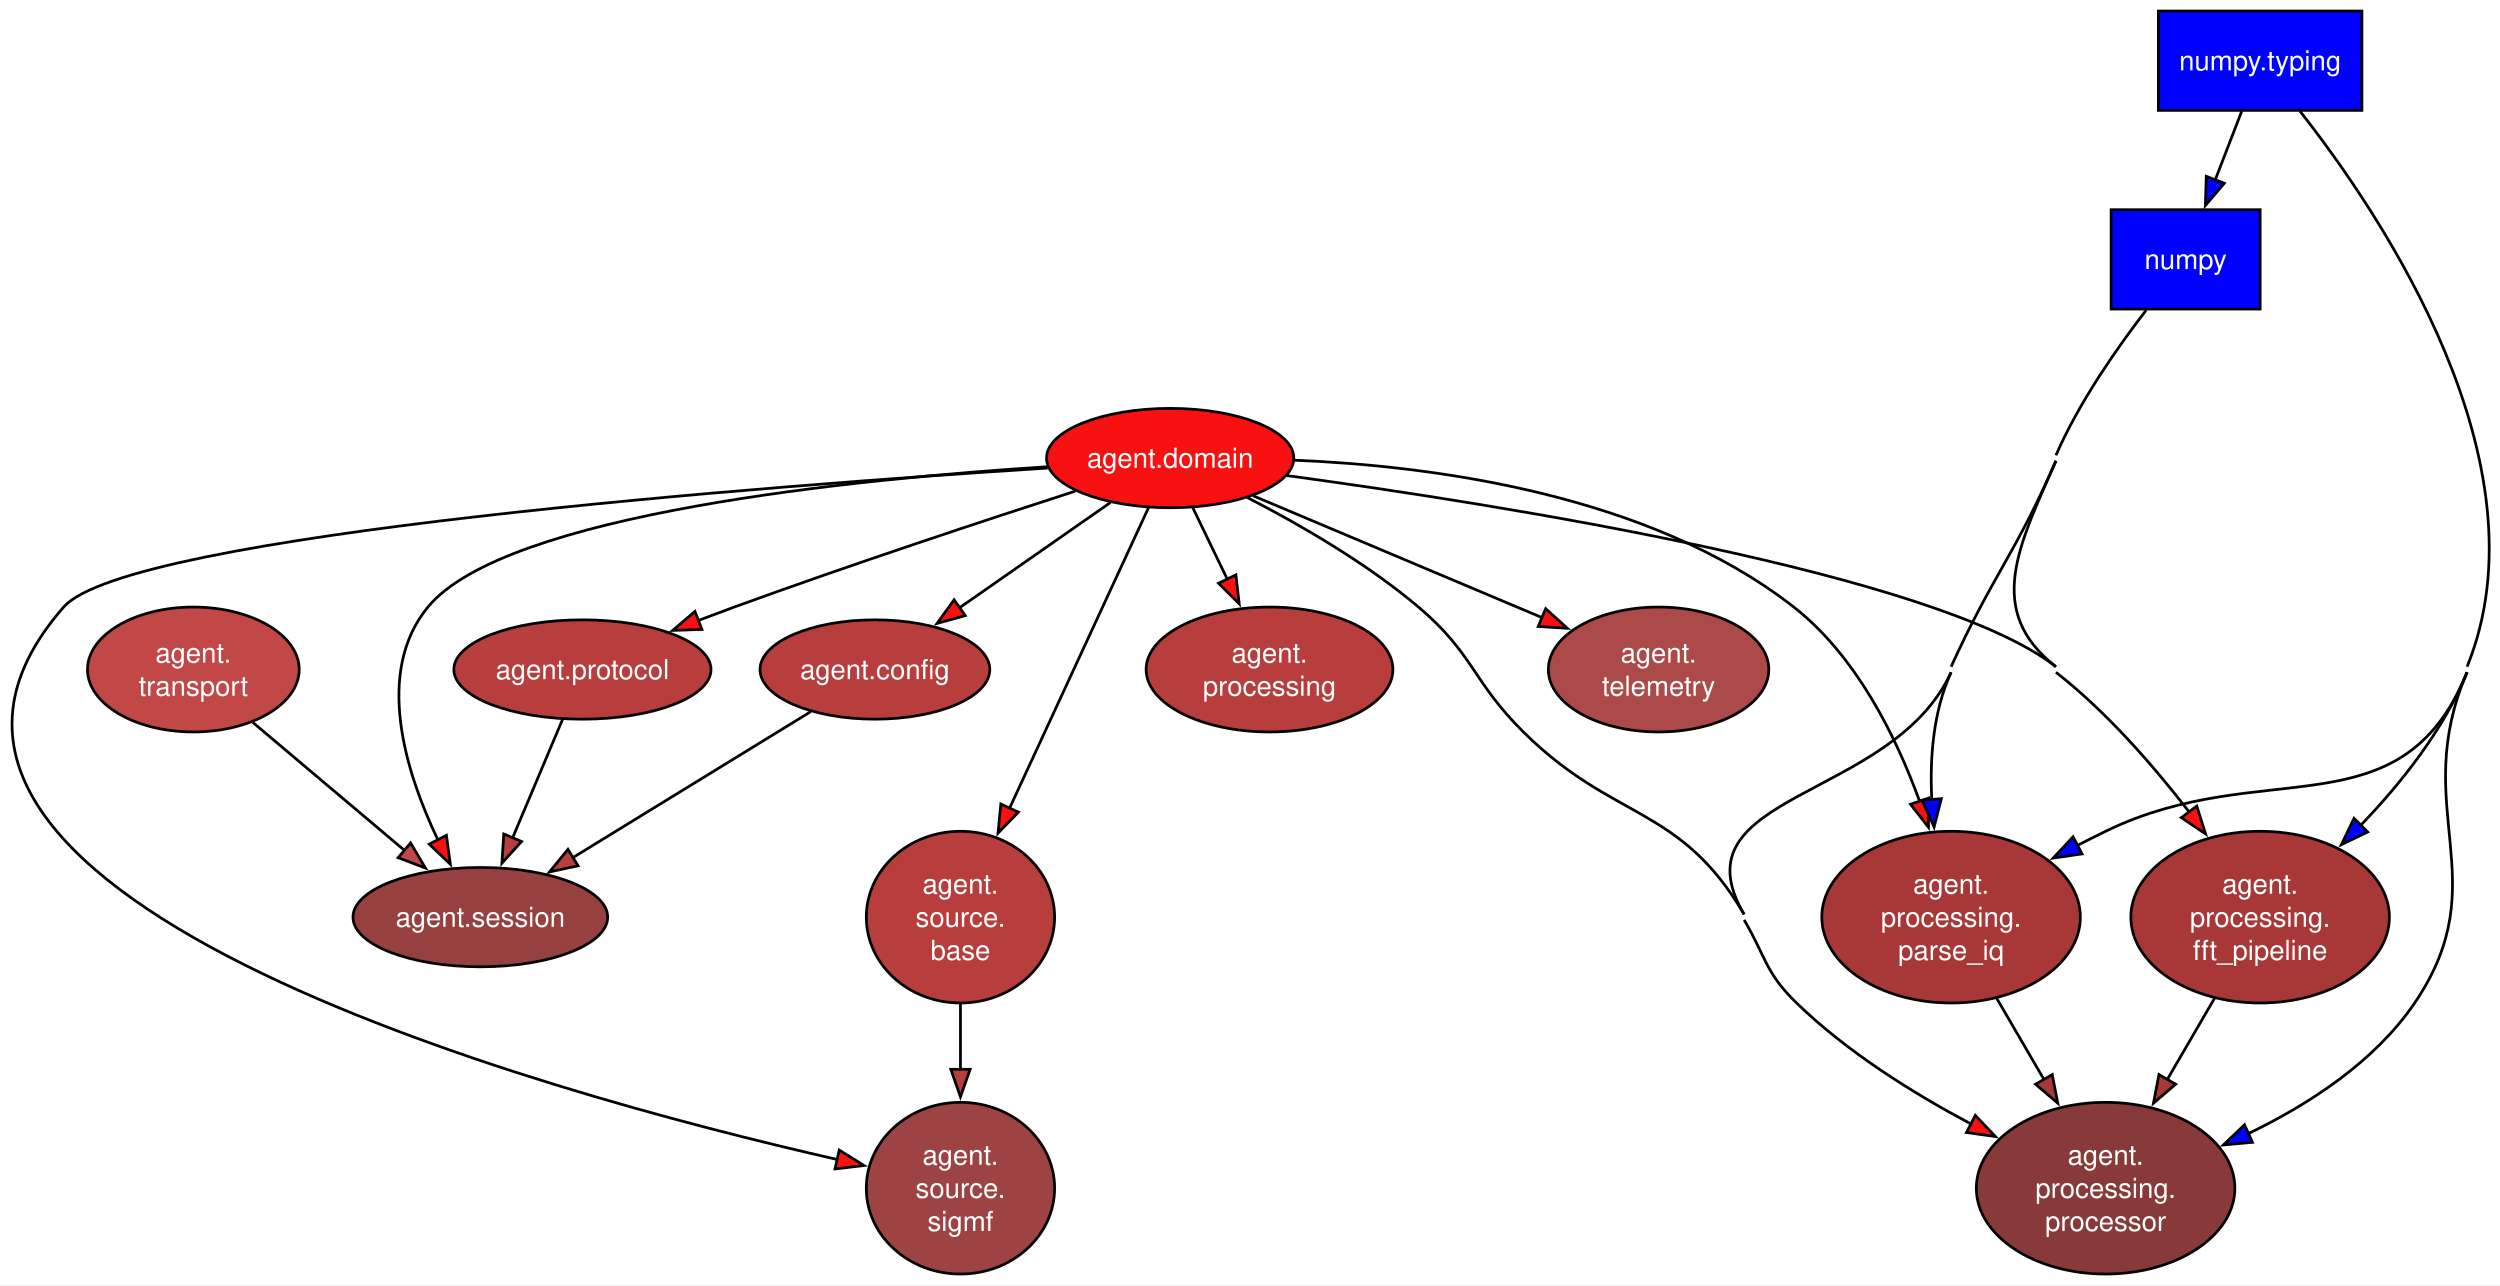
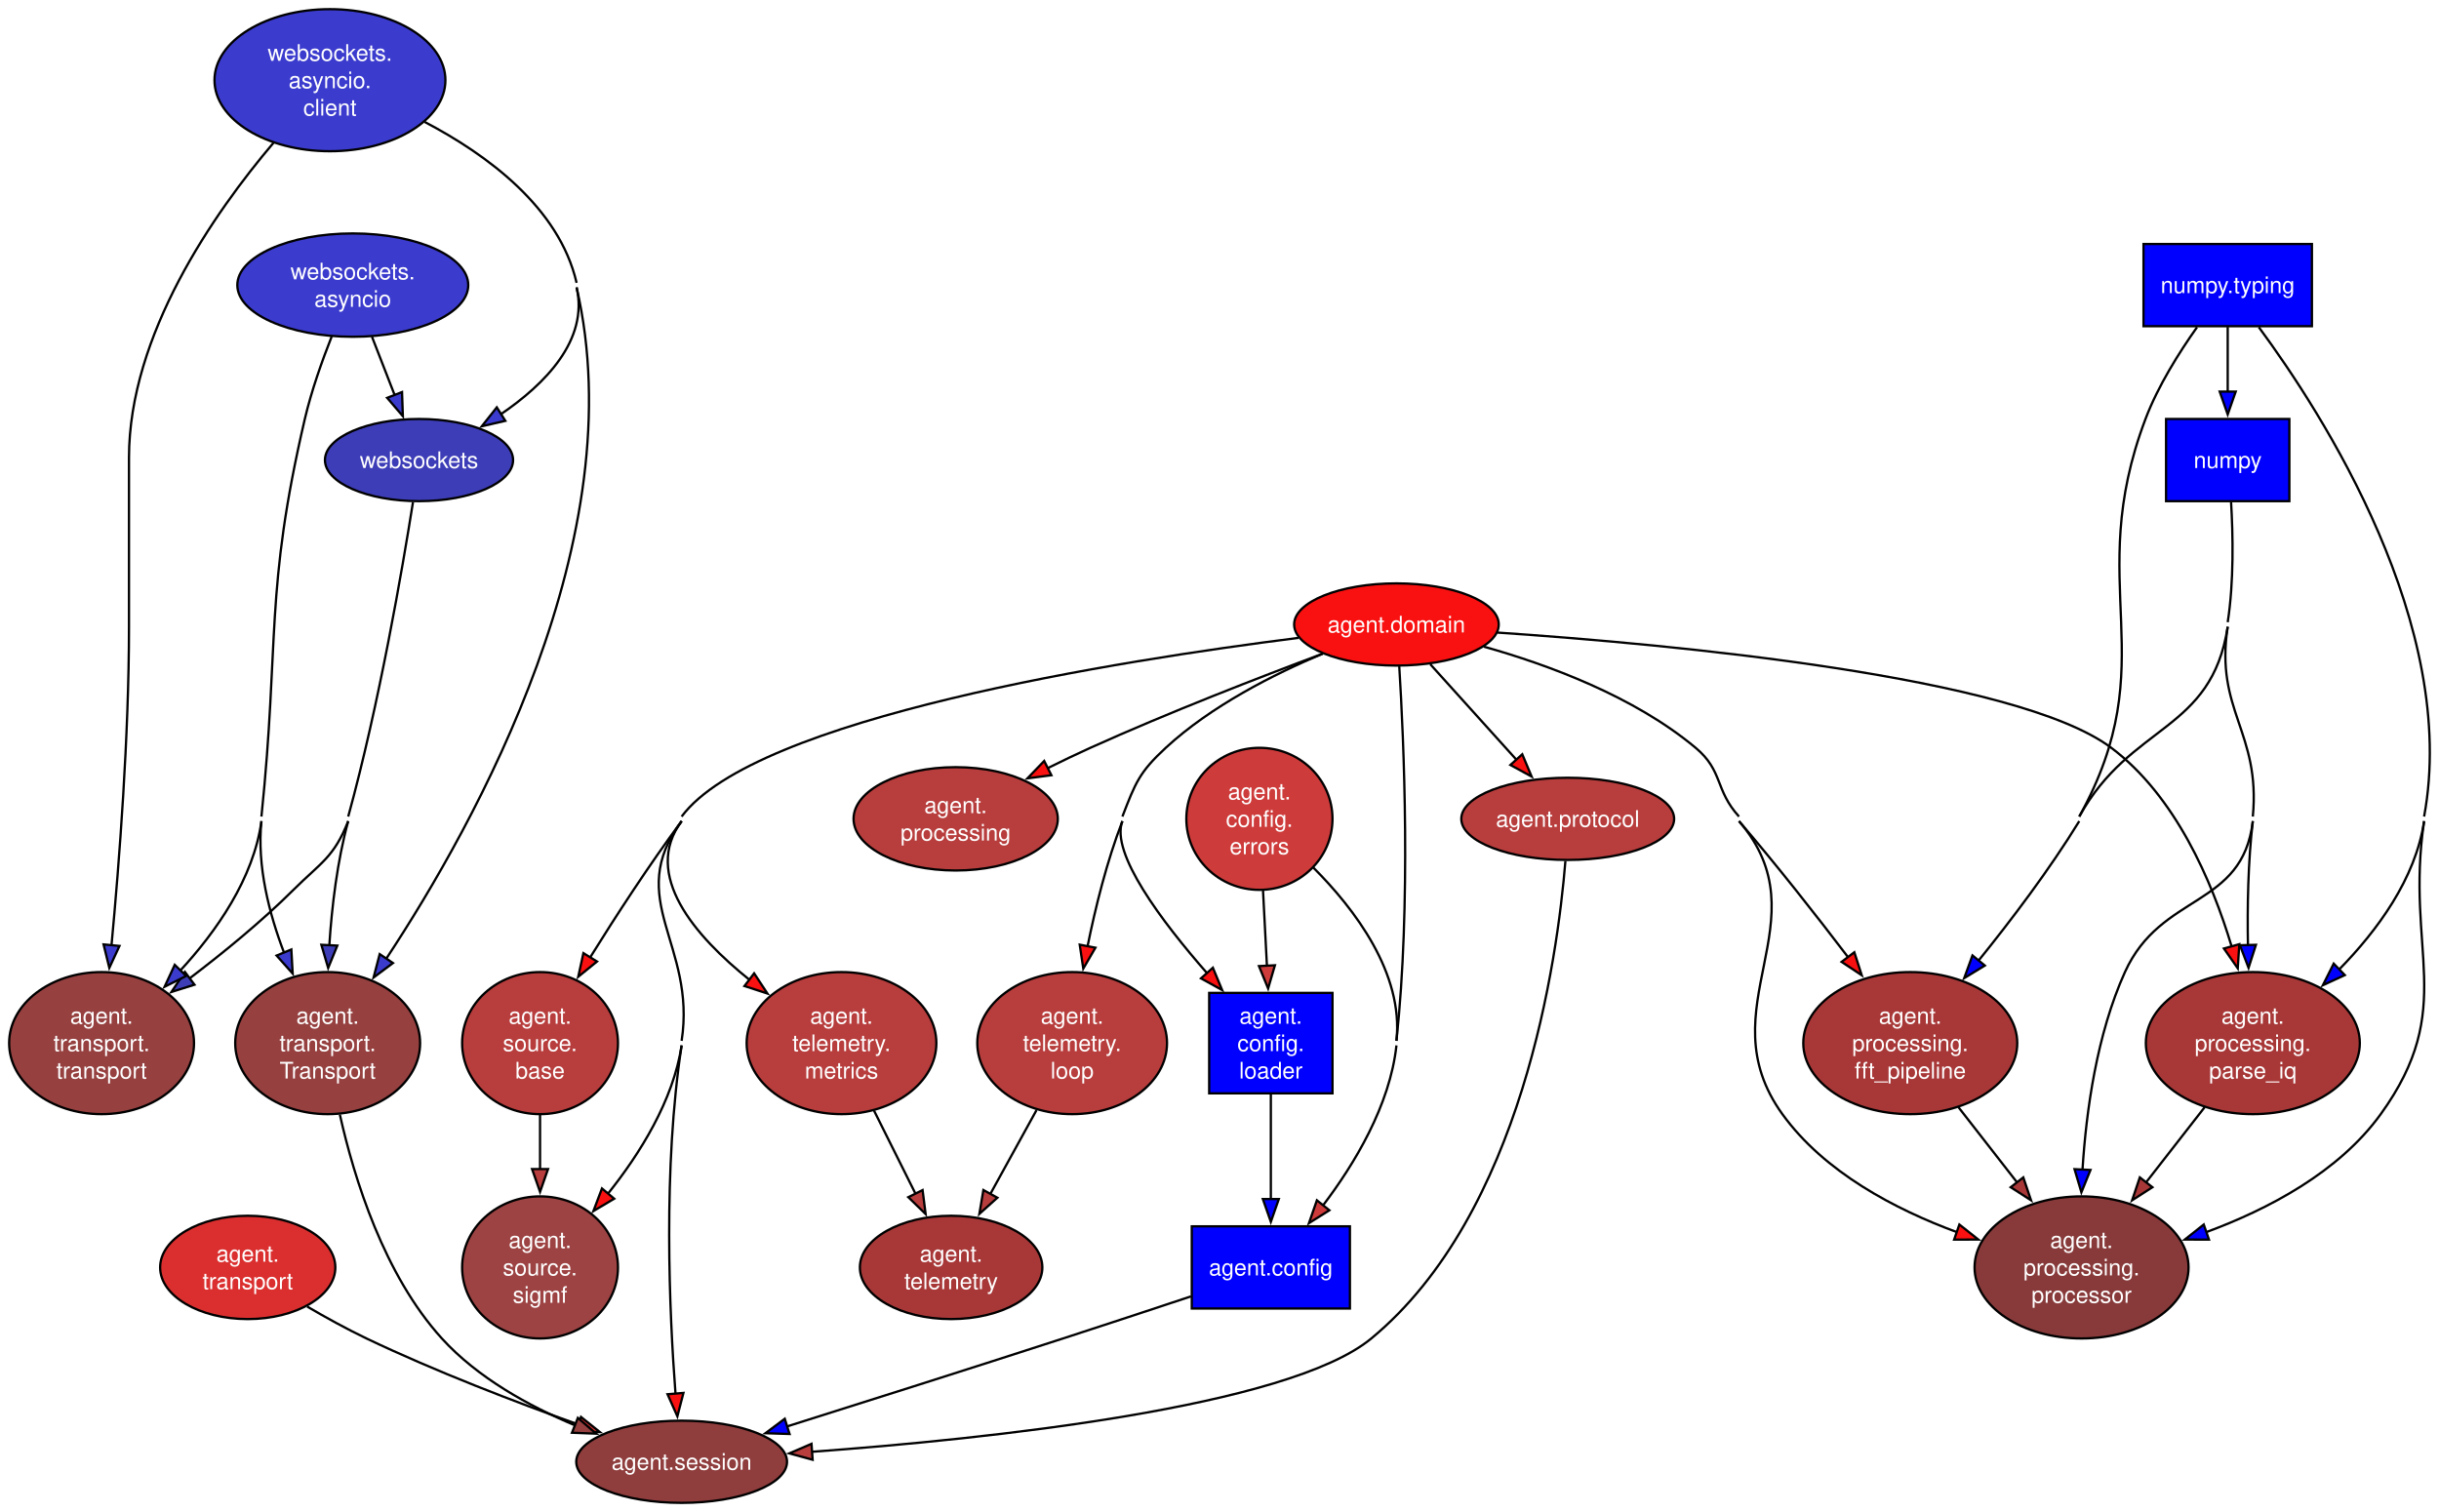
- <svg xmlns="http://www.w3.org/2000/svg" width="906pt" height="466pt" viewBox="0.00 0.00 906.00 466.00">
-   <g id="graph0" class="graph" transform="scale(1 1) rotate(0) translate(4 461.71)">
+ <svg xmlns="http://www.w3.org/2000/svg" width="1068pt" height="662pt" viewBox="0.00 0.00 1068.00 662.00">
+   <g id="graph0" class="graph" transform="scale(1 1) rotate(0) translate(4 658.16)">
    <style>.edge&gt;path:hover{stroke-width:8}</style>
-     <polygon fill="white" stroke="none" points="-4,4 -4,-461.71 902.39,-461.71 902.39,4 -4,4" />
+     <polygon fill="white" stroke="none" points="-4,4 -4,-658.16 1064.16,-658.16 1064.16,4 -4,4" />
    <g id="node1" class="node">
      <style>.edge&gt;path:hover{stroke-width:8}</style>
-       <ellipse fill="#b83d3d" stroke="black" cx="313.07" cy="-219.08" rx="41.64" ry="18" />
-       <text xml:space="preserve" text-anchor="middle" x="313.07" y="-215.58" font-family="Helvetica,sans-Serif" font-size="10.00" fill="#ffffff">agent.config</text>
+       <polygon fill="blue" stroke="black" points="587.11,-121.11 517.86,-121.11 517.86,-85.11 587.11,-85.11 587.11,-121.11" />
+       <text xml:space="preserve" text-anchor="middle" x="552.48" y="-99.61" font-family="Helvetica,sans-Serif" font-size="10.00" fill="white">agent.config</text>
+     </g>
+     <g id="node10" class="node">
+       <style>.edge&gt;path:hover{stroke-width:8}</style>
+       <ellipse fill="#8f3d3d" stroke="black" cx="294.48" cy="-18" rx="46.15" ry="18" />
+       <text xml:space="preserve" text-anchor="middle" x="294.48" y="-14.5" font-family="Helvetica,sans-Serif" font-size="10.00" fill="#ffffff">agent.session</text>
+     </g>
+     <g id="edge1" class="edge">
+       <style>.edge&gt;path:hover{stroke-width:8}</style>
+       <path fill="none" stroke="black" d="M517.51,-90.43C500.6,-84.81 480,-78 461.48,-72 420.67,-58.77 374.13,-44.03 340.57,-33.46" />
+       <polygon fill="blue" stroke="black" points="341.74,-30.16 331.15,-30.5 339.64,-36.84 341.74,-30.16" />
+     </g>
+     <g id="node2" class="node">
+       <style>.edge&gt;path:hover{stroke-width:8}</style>
+       <ellipse fill="#ce3b3b" stroke="black" cx="547.48" cy="-299.56" rx="32" ry="31.11" />
+       <text xml:space="preserve" text-anchor="middle" x="547.48" y="-308.06" font-family="Helvetica,sans-Serif" font-size="10.00" fill="#ffffff">agent.</text>
+       <text xml:space="preserve" text-anchor="middle" x="547.48" y="-296.06" font-family="Helvetica,sans-Serif" font-size="10.00" fill="#ffffff">config.</text>
+       <text xml:space="preserve" text-anchor="middle" x="547.48" y="-284.06" font-family="Helvetica,sans-Serif" font-size="10.00" fill="#ffffff">errors</text>
+     </g>
+     <g id="edge2" class="edge">
+       <style>.edge&gt;path:hover{stroke-width:8}</style>
+       <path fill="none" stroke="black" d="M571.09,-278.2C589.21,-260.06 610.66,-231.9 607.48,-202.34" />
+       <path fill="none" stroke="black" d="M607.48,-200.34C604.66,-174.11 589.09,-148.37 575.23,-130.13" />
+       <polygon fill="#ce3b3b" stroke="black" points="578.12,-128.14 569.16,-122.49 572.64,-132.5 578.12,-128.14" />
+     </g>
+     <g id="node3" class="node">
+       <style>.edge&gt;path:hover{stroke-width:8}</style>
+       <polygon fill="blue" stroke="black" points="579.48,-223.34 525.48,-223.34 525.48,-179.34 579.48,-179.34 579.48,-223.34" />
+       <text xml:space="preserve" text-anchor="middle" x="552.48" y="-209.84" font-family="Helvetica,sans-Serif" font-size="10.00" fill="white">agent.</text>
+       <text xml:space="preserve" text-anchor="middle" x="552.48" y="-197.84" font-family="Helvetica,sans-Serif" font-size="10.00" fill="white">config.</text>
+       <text xml:space="preserve" text-anchor="middle" x="552.48" y="-185.84" font-family="Helvetica,sans-Serif" font-size="10.00" fill="white">loader</text>
+     </g>
+     <g id="edge3" class="edge">
+       <style>.edge&gt;path:hover{stroke-width:8}</style>
+       <path fill="none" stroke="black" d="M549.06,-268.12C549.61,-257.64 550.22,-245.86 550.77,-235.19" />
+       <polygon fill="#ce3b3b" stroke="black" points="554.27,-235.43 551.29,-225.26 547.28,-235.07 554.27,-235.43" />
+     </g>
+     <g id="edge4" class="edge">
+       <style>.edge&gt;path:hover{stroke-width:8}</style>
+       <path fill="none" stroke="black" d="M552.48,-178.98C552.48,-165.35 552.48,-147.52 552.48,-132.68" />
+       <polygon fill="blue" stroke="black" points="555.98,-133.07 552.48,-123.07 548.98,-133.07 555.98,-133.07" />
+     </g>
+     <g id="node4" class="node">
+       <style>.edge&gt;path:hover{stroke-width:8}</style>
+       <ellipse fill="#f91010" stroke="black" cx="607.48" cy="-384.68" rx="44.8" ry="18" />
+       <text xml:space="preserve" text-anchor="middle" x="607.48" y="-381.18" font-family="Helvetica,sans-Serif" font-size="10.00" fill="#ffffff">agent.domain</text>
+     </g>
+     <g id="edge5" class="edge">
+       <style>.edge&gt;path:hover{stroke-width:8}</style>
+       <path fill="none" stroke="black" d="M608.71,-366.36C610.73,-334.02 613.92,-262.28 607.48,-202.34" />
+     </g>
+     <g id="edge6" class="edge">
+       <style>.edge&gt;path:hover{stroke-width:8}</style>
+       <path fill="none" stroke="black" d="M487.48,-298.56C482.1,-284.64 504.69,-254.63 524.7,-231.8" />
+       <polygon fill="#f91010" stroke="black" points="527.1,-234.36 531.16,-224.58 521.88,-229.69 527.1,-234.36" />
+     </g>
+     <g id="node5" class="node">
+       <style>.edge&gt;path:hover{stroke-width:8}</style>
+       <ellipse fill="#b83d3d" stroke="black" cx="414.48" cy="-299.56" rx="44.72" ry="22.63" />
+       <text xml:space="preserve" text-anchor="middle" x="414.48" y="-302.06" font-family="Helvetica,sans-Serif" font-size="10.00" fill="#ffffff">agent.</text>
+       <text xml:space="preserve" text-anchor="middle" x="414.48" y="-290.06" font-family="Helvetica,sans-Serif" font-size="10.00" fill="#ffffff">processing</text>
+     </g>
+     <g id="edge7" class="edge">
+       <style>.edge&gt;path:hover{stroke-width:8}</style>
+       <path fill="none" stroke="black" d="M575.18,-371.89C547.81,-361.67 507.68,-346.12 473.48,-330.68 467.37,-327.92 460.99,-324.85 454.76,-321.76" />
+       <polygon fill="#f91010" stroke="black" points="456.39,-318.66 445.88,-317.28 453.23,-324.91 456.39,-318.66" />
+     </g>
+     <g id="node6" class="node">
+       <style>.edge&gt;path:hover{stroke-width:8}</style>
+       <ellipse fill="#a83838" stroke="black" cx="832.48" cy="-201.34" rx="46.85" ry="31.11" />
+       <text xml:space="preserve" text-anchor="middle" x="832.48" y="-209.84" font-family="Helvetica,sans-Serif" font-size="10.00" fill="#ffffff">agent.</text>
+       <text xml:space="preserve" text-anchor="middle" x="832.48" y="-197.84" font-family="Helvetica,sans-Serif" font-size="10.00" fill="#ffffff">processing.</text>
+       <text xml:space="preserve" text-anchor="middle" x="832.48" y="-185.84" font-family="Helvetica,sans-Serif" font-size="10.00" fill="#ffffff">fft_pipeline</text>
+     </g>
+     <g id="edge8" class="edge">
+       <style>.edge&gt;path:hover{stroke-width:8}</style>
+       <path fill="none" stroke="black" d="M757.48,-298.56C773.94,-279.41 791.33,-257.23 805.22,-238.99" />
+       <polygon fill="#f91010" stroke="black" points="807.98,-241.14 811.23,-231.06 802.4,-236.92 807.98,-241.14" />
+     </g>
+     <g id="node7" class="node">
+       <style>.edge&gt;path:hover{stroke-width:8}</style>
+       <ellipse fill="#a83838" stroke="black" cx="982.48" cy="-201.34" rx="46.85" ry="31.11" />
+       <text xml:space="preserve" text-anchor="middle" x="982.48" y="-209.84" font-family="Helvetica,sans-Serif" font-size="10.00" fill="#ffffff">agent.</text>
+       <text xml:space="preserve" text-anchor="middle" x="982.48" y="-197.84" font-family="Helvetica,sans-Serif" font-size="10.00" fill="#ffffff">processing.</text>
+       <text xml:space="preserve" text-anchor="middle" x="982.48" y="-185.84" font-family="Helvetica,sans-Serif" font-size="10.00" fill="#ffffff">parse_iq</text>
+     </g>
+     <g id="edge9" class="edge">
+       <style>.edge&gt;path:hover{stroke-width:8}</style>
+       <path fill="none" stroke="black" d="M651.72,-381.13C727.68,-375.97 878.78,-362 920.48,-330.68 948.52,-309.62 964.51,-272.56 973.2,-243.66" />
+       <polygon fill="#f91010" stroke="black" points="976.56,-244.67 975.88,-234.09 969.82,-242.78 976.56,-244.67" />
    </g>
    <g id="node8" class="node">
      <style>.edge&gt;path:hover{stroke-width:8}</style>
-       <ellipse fill="#964040" stroke="black" cx="170.07" cy="-129.34" rx="46.15" ry="18" />
-       <text xml:space="preserve" text-anchor="middle" x="170.07" y="-125.84" font-family="Helvetica,sans-Serif" font-size="10.00" fill="#ffffff">agent.session</text>
-     </g>
-     <g id="edge1" class="edge">
-       <style>.edge&gt;path:hover{stroke-width:8}</style>
-       <path fill="none" stroke="black" d="M289.78,-203.79C266.34,-189.4 229.97,-167.09 203.46,-150.82" />
-       <polygon fill="#b83d3d" stroke="black" points="205.48,-147.95 195.12,-145.71 201.82,-153.92 205.48,-147.95" />
-     </g>
-     <g id="node2" class="node">
-       <style>.edge&gt;path:hover{stroke-width:8}</style>
-       <ellipse fill="#f91010" stroke="black" cx="420.07" cy="-295.71" rx="44.8" ry="18" />
-       <text xml:space="preserve" text-anchor="middle" x="420.07" y="-292.21" font-family="Helvetica,sans-Serif" font-size="10.00" fill="#ffffff">agent.domain</text>
-     </g>
-     <g id="edge2" class="edge">
-       <style>.edge&gt;path:hover{stroke-width:8}</style>
-       <path fill="none" stroke="black" d="M398.42,-279.6C382.65,-268.61 361.09,-253.56 343.58,-241.35" />
-       <polygon fill="#f91010" stroke="black" points="345.78,-238.62 335.57,-235.77 341.77,-244.36 345.78,-238.62" />
-     </g>
-     <g id="node3" class="node">
-       <style>.edge&gt;path:hover{stroke-width:8}</style>
-       <ellipse fill="#b83d3d" stroke="black" cx="456.07" cy="-219.08" rx="44.72" ry="22.63" />
-       <text xml:space="preserve" text-anchor="middle" x="456.07" y="-221.58" font-family="Helvetica,sans-Serif" font-size="10.00" fill="#ffffff">agent.</text>
-       <text xml:space="preserve" text-anchor="middle" x="456.07" y="-209.58" font-family="Helvetica,sans-Serif" font-size="10.00" fill="#ffffff">processing</text>
-     </g>
-     <g id="edge3" class="edge">
-       <style>.edge&gt;path:hover{stroke-width:8}</style>
-       <path fill="none" stroke="black" d="M428.24,-277.77C431.97,-270.04 436.51,-260.63 440.83,-251.68" />
-       <polygon fill="#f91010" stroke="black" points="443.89,-253.38 445.09,-242.86 437.59,-250.34 443.89,-253.38" />
-     </g>
-     <g id="node4" class="node">
-       <style>.edge&gt;path:hover{stroke-width:8}</style>
-       <ellipse fill="#a83838" stroke="black" cx="815.07" cy="-129.34" rx="46.85" ry="31.11" />
-       <text xml:space="preserve" text-anchor="middle" x="815.07" y="-137.84" font-family="Helvetica,sans-Serif" font-size="10.00" fill="#ffffff">agent.</text>
-       <text xml:space="preserve" text-anchor="middle" x="815.07" y="-125.84" font-family="Helvetica,sans-Serif" font-size="10.00" fill="#ffffff">processing.</text>
-       <text xml:space="preserve" text-anchor="middle" x="815.07" y="-113.84" font-family="Helvetica,sans-Serif" font-size="10.00" fill="#ffffff">fft_pipeline</text>
-     </g>
-     <g id="edge4" class="edge">
-       <style>.edge&gt;path:hover{stroke-width:8}</style>
-       <path fill="none" stroke="black" d="M462.42,-289.35C539.29,-278.9 697.85,-253.86 741.07,-220.08" />
-       <path fill="none" stroke="black" d="M741.07,-218.08C759.36,-203.79 776.32,-184.35 789.38,-167.4" />
-       <polygon fill="#f91010" stroke="black" points="792.1,-169.6 795.3,-159.5 786.5,-165.39 792.1,-169.6" />
-     </g>
-     <g id="node5" class="node">
-       <style>.edge&gt;path:hover{stroke-width:8}</style>
-       <ellipse fill="#a83838" stroke="black" cx="703.07" cy="-129.34" rx="46.85" ry="31.11" />
-       <text xml:space="preserve" text-anchor="middle" x="703.07" y="-137.84" font-family="Helvetica,sans-Serif" font-size="10.00" fill="#ffffff">agent.</text>
-       <text xml:space="preserve" text-anchor="middle" x="703.07" y="-125.84" font-family="Helvetica,sans-Serif" font-size="10.00" fill="#ffffff">processing.</text>
-       <text xml:space="preserve" text-anchor="middle" x="703.07" y="-113.84" font-family="Helvetica,sans-Serif" font-size="10.00" fill="#ffffff">parse_iq</text>
-     </g>
-     <g id="edge5" class="edge">
-       <style>.edge&gt;path:hover{stroke-width:8}</style>
-       <path fill="none" stroke="black" d="M465.14,-294.93C514.48,-292.92 593.55,-282.81 646.07,-241.71 668.62,-224.06 683.06,-195.06 691.76,-171.08" />
-       <polygon fill="#f91010" stroke="black" points="694.98,-172.5 694.88,-161.9 688.35,-170.25 694.98,-172.5" />
-     </g>
-     <g id="node6" class="node">
-       <style>.edge&gt;path:hover{stroke-width:8}</style>
-       <ellipse fill="#883a3a" stroke="black" cx="759.07" cy="-31.11" rx="46.85" ry="31.11" />
-       <text xml:space="preserve" text-anchor="middle" x="759.07" y="-39.61" font-family="Helvetica,sans-Serif" font-size="10.00" fill="#ffffff">agent.</text>
-       <text xml:space="preserve" text-anchor="middle" x="759.07" y="-27.61" font-family="Helvetica,sans-Serif" font-size="10.00" fill="#ffffff">processing.</text>
-       <text xml:space="preserve" text-anchor="middle" x="759.07" y="-15.61" font-family="Helvetica,sans-Serif" font-size="10.00" fill="#ffffff">processor</text>
-     </g>
-     <g id="edge6" class="edge">
-       <style>.edge&gt;path:hover{stroke-width:8}</style>
-       <path fill="none" stroke="black" d="M628.07,-128.34C636.08,-114.69 635.72,-109.25 647.07,-98.23 665.38,-80.45 689.35,-65.49 710.42,-54.31" />
-       <polygon fill="#f91010" stroke="black" points="711.85,-57.51 719.14,-49.83 708.65,-51.29 711.85,-57.51" />
-       <path fill="none" stroke="black" d="M448.04,-281.4C466.67,-271.8 491.11,-257.75 510.07,-241.71 530.12,-224.74 529.43,-214.95 548.07,-196.45 580.82,-163.96 604.75,-170.13 628.07,-130.34" />
-     </g>
-     <g id="node7" class="node">
-       <style>.edge&gt;path:hover{stroke-width:8}</style>
-       <ellipse fill="#b83d3d" stroke="black" cx="207.07" cy="-219.08" rx="46.6" ry="18" />
-       <text xml:space="preserve" text-anchor="middle" x="207.07" y="-215.58" font-family="Helvetica,sans-Serif" font-size="10.00" fill="#ffffff">agent.protocol</text>
-     </g>
-     <g id="edge7" class="edge">
-       <style>.edge&gt;path:hover{stroke-width:8}</style>
-       <path fill="none" stroke="black" d="M385.69,-283.73C353.56,-273.35 304.35,-257.1 262.07,-241.71 257.86,-240.17 253.47,-238.53 249.11,-236.86" />
-       <polygon fill="#f91010" stroke="black" points="250.38,-233.6 239.79,-233.25 247.85,-240.13 250.38,-233.6" />
-     </g>
-     <g id="edge8" class="edge">
-       <style>.edge&gt;path:hover{stroke-width:8}</style>
-       <path fill="none" stroke="black" d="M375.65,-292.57C306.72,-288.21 179,-275.67 151.07,-241.71 131.65,-218.08 142.94,-181.92 154.73,-157.26" />
-       <polygon fill="#f91010" stroke="black" points="157.78,-158.99 159.21,-148.49 151.54,-155.8 157.78,-158.99" />
+       <ellipse fill="#883a3a" stroke="black" cx="907.48" cy="-103.11" rx="46.85" ry="31.11" />
+       <text xml:space="preserve" text-anchor="middle" x="907.48" y="-111.61" font-family="Helvetica,sans-Serif" font-size="10.00" fill="#ffffff">agent.</text>
+       <text xml:space="preserve" text-anchor="middle" x="907.48" y="-99.61" font-family="Helvetica,sans-Serif" font-size="10.00" fill="#ffffff">processing.</text>
+       <text xml:space="preserve" text-anchor="middle" x="907.48" y="-87.61" font-family="Helvetica,sans-Serif" font-size="10.00" fill="#ffffff">processor</text>
+     </g>
+     <g id="edge10" class="edge">
+       <style>.edge&gt;path:hover{stroke-width:8}</style>
+       <path fill="none" stroke="black" d="M757.48,-298.56C795.05,-254.82 742.74,-216.98 776.48,-170.23 794.84,-144.79 825.86,-128.52 853.1,-118.49" />
+       <polygon fill="#f91010" stroke="black" points="853.97,-121.9 862.28,-115.32 851.68,-115.28 853.97,-121.9" />
+       <path fill="none" stroke="black" d="M645.79,-374.96C673.84,-367.08 711.56,-353.18 738.48,-330.68 750.62,-320.53 746.84,-312.27 757.48,-300.56" />
    </g>
    <g id="node9" class="node">
      <style>.edge&gt;path:hover{stroke-width:8}</style>
-       <ellipse fill="#b83d3d" stroke="black" cx="344.07" cy="-129.34" rx="34.12" ry="31.11" />
-       <text xml:space="preserve" text-anchor="middle" x="344.07" y="-137.84" font-family="Helvetica,sans-Serif" font-size="10.00" fill="#ffffff">agent.</text>
-       <text xml:space="preserve" text-anchor="middle" x="344.07" y="-125.84" font-family="Helvetica,sans-Serif" font-size="10.00" fill="#ffffff">source.</text>
-       <text xml:space="preserve" text-anchor="middle" x="344.07" y="-113.84" font-family="Helvetica,sans-Serif" font-size="10.00" fill="#ffffff">base</text>
-     </g>
-     <g id="edge9" class="edge">
-       <style>.edge&gt;path:hover{stroke-width:8}</style>
-       <path fill="none" stroke="black" d="M412.23,-277.73C400.4,-252.16 377.71,-203.09 361.77,-168.61" />
-       <polygon fill="#f91010" stroke="black" points="365.07,-167.4 357.69,-159.79 358.71,-170.34 365.07,-167.4" />
-     </g>
-     <g id="node10" class="node">
-       <style>.edge&gt;path:hover{stroke-width:8}</style>
-       <ellipse fill="#9d4343" stroke="black" cx="344.07" cy="-31.11" rx="34.12" ry="31.11" />
-       <text xml:space="preserve" text-anchor="middle" x="344.07" y="-39.61" font-family="Helvetica,sans-Serif" font-size="10.00" fill="#ffffff">agent.</text>
-       <text xml:space="preserve" text-anchor="middle" x="344.07" y="-27.61" font-family="Helvetica,sans-Serif" font-size="10.00" fill="#ffffff">source.</text>
-       <text xml:space="preserve" text-anchor="middle" x="344.07" y="-15.61" font-family="Helvetica,sans-Serif" font-size="10.00" fill="#ffffff">sigmf</text>
-     </g>
-     <g id="edge10" class="edge">
-       <style>.edge&gt;path:hover{stroke-width:8}</style>
-       <path fill="none" stroke="black" d="M375.72,-292.09C276.27,-285.78 42.33,-268.24 19.07,-241.71 -71.56,-138.31 190.79,-66.21 299.38,-41.51" />
-       <polygon fill="#f91010" stroke="black" points="300.14,-44.92 309.13,-39.33 298.61,-38.09 300.14,-44.92" />
+       <ellipse fill="#b83d3d" stroke="black" cx="682.48" cy="-299.56" rx="46.6" ry="18" />
+       <text xml:space="preserve" text-anchor="middle" x="682.48" y="-296.06" font-family="Helvetica,sans-Serif" font-size="10.00" fill="#ffffff">agent.protocol</text>
+     </g>
+     <g id="edge11" class="edge">
+       <style>.edge&gt;path:hover{stroke-width:8}</style>
+       <path fill="none" stroke="black" d="M622.3,-367.26C633.09,-355.3 647.88,-338.91 660.1,-325.36" />
+       <polygon fill="#f91010" stroke="black" points="662.58,-327.84 666.68,-318.07 657.38,-323.15 662.58,-327.84" />
+     </g>
+     <g id="edge12" class="edge">
+       <style>.edge&gt;path:hover{stroke-width:8}</style>
+       <path fill="none" stroke="black" d="M294.48,-200.34C286.23,-146.8 289.07,-83.32 291.82,-47.44" />
+       <polygon fill="#f91010" stroke="black" points="295.27,-48.15 292.61,-37.89 288.3,-47.57 295.27,-48.15" />
    </g>
    <g id="node11" class="node">
      <style>.edge&gt;path:hover{stroke-width:8}</style>
-       <ellipse fill="#ac4949" stroke="black" cx="597.07" cy="-219.08" rx="39.95" ry="22.63" />
-       <text xml:space="preserve" text-anchor="middle" x="597.07" y="-221.58" font-family="Helvetica,sans-Serif" font-size="10.00" fill="#ffffff">agent.</text>
-       <text xml:space="preserve" text-anchor="middle" x="597.07" y="-209.58" font-family="Helvetica,sans-Serif" font-size="10.00" fill="#ffffff">telemetry</text>
-     </g>
-     <g id="edge11" class="edge">
-       <style>.edge&gt;path:hover{stroke-width:8}</style>
-       <path fill="none" stroke="black" d="M450.1,-282.05C478.9,-269.9 522.65,-251.46 554.94,-237.84" />
-       <polygon fill="#f91010" stroke="black" points="556.16,-241.13 564.01,-234.02 553.44,-234.68 556.16,-241.13" />
-     </g>
-     <g id="edge12" class="edge">
-       <style>.edge&gt;path:hover{stroke-width:8}</style>
-       <path fill="none" stroke="black" d="M798.58,-99.99C793.15,-90.67 787.04,-80.16 781.27,-70.25" />
-       <polygon fill="#a83838" stroke="black" points="784.46,-68.78 776.41,-61.9 778.41,-72.3 784.46,-68.78" />
+       <ellipse fill="#b83d3d" stroke="black" cx="232.48" cy="-201.34" rx="34.12" ry="31.11" />
+       <text xml:space="preserve" text-anchor="middle" x="232.48" y="-209.84" font-family="Helvetica,sans-Serif" font-size="10.00" fill="#ffffff">agent.</text>
+       <text xml:space="preserve" text-anchor="middle" x="232.48" y="-197.84" font-family="Helvetica,sans-Serif" font-size="10.00" fill="#ffffff">source.</text>
+       <text xml:space="preserve" text-anchor="middle" x="232.48" y="-185.84" font-family="Helvetica,sans-Serif" font-size="10.00" fill="#ffffff">base</text>
    </g>
    <g id="edge13" class="edge">
      <style>.edge&gt;path:hover{stroke-width:8}</style>
-       <path fill="none" stroke="black" d="M719.57,-99.99C724.99,-90.67 731.11,-80.16 736.88,-70.25" />
-       <polygon fill="#a83838" stroke="black" points="739.73,-72.3 741.74,-61.9 733.68,-68.78 739.73,-72.3" />
+       <path fill="none" stroke="black" d="M294.48,-298.56C280.28,-279.45 265.79,-257.15 254.39,-238.83" />
+       <polygon fill="#f91010" stroke="black" points="257.42,-237.08 249.2,-230.4 251.46,-240.75 257.42,-237.08" />
+       <path fill="none" stroke="black" d="M564.61,-378.81C486.64,-368.98 326.68,-343.89 294.48,-300.56" />
+     </g>
+     <g id="node12" class="node">
+       <style>.edge&gt;path:hover{stroke-width:8}</style>
+       <ellipse fill="#9d4343" stroke="black" cx="232.48" cy="-103.11" rx="34.12" ry="31.11" />
+       <text xml:space="preserve" text-anchor="middle" x="232.48" y="-111.61" font-family="Helvetica,sans-Serif" font-size="10.00" fill="#ffffff">agent.</text>
+       <text xml:space="preserve" text-anchor="middle" x="232.48" y="-99.61" font-family="Helvetica,sans-Serif" font-size="10.00" fill="#ffffff">source.</text>
+       <text xml:space="preserve" text-anchor="middle" x="232.48" y="-87.61" font-family="Helvetica,sans-Serif" font-size="10.00" fill="#ffffff">sigmf</text>
    </g>
    <g id="edge14" class="edge">
      <style>.edge&gt;path:hover{stroke-width:8}</style>
-       <path fill="none" stroke="black" d="M199.94,-201.16C194.75,-188.86 187.62,-171.94 181.62,-157.73" />
-       <polygon fill="#b83d3d" stroke="black" points="185.01,-156.75 177.9,-148.9 178.56,-159.47 185.01,-156.75" />
+       <path fill="none" stroke="black" d="M294.48,-200.34C290.75,-176.09 276.19,-152.84 262.12,-135.28" />
+       <polygon fill="#f91010" stroke="black" points="264.95,-133.2 255.84,-127.79 259.59,-137.7 264.95,-133.2" />
+       <path fill="none" stroke="black" d="M294.48,-298.56C268.97,-264.24 300.99,-244.61 294.48,-202.34" />
+     </g>
+     <g id="node14" class="node">
+       <style>.edge&gt;path:hover{stroke-width:8}</style>
+       <ellipse fill="#b83d3d" stroke="black" cx="465.48" cy="-201.34" rx="41.54" ry="31.11" />
+       <text xml:space="preserve" text-anchor="middle" x="465.48" y="-209.84" font-family="Helvetica,sans-Serif" font-size="10.00" fill="#ffffff">agent.</text>
+       <text xml:space="preserve" text-anchor="middle" x="465.48" y="-197.84" font-family="Helvetica,sans-Serif" font-size="10.00" fill="#ffffff">telemetry.</text>
+       <text xml:space="preserve" text-anchor="middle" x="465.48" y="-185.84" font-family="Helvetica,sans-Serif" font-size="10.00" fill="#ffffff">loop</text>
    </g>
    <g id="edge15" class="edge">
      <style>.edge&gt;path:hover{stroke-width:8}</style>
-       <path fill="none" stroke="black" d="M344.07,-97.89C344.07,-90.35 344.07,-82.12 344.07,-74.13" />
-       <polygon fill="#b83d3d" stroke="black" points="347.57,-74.2 344.07,-64.2 340.57,-74.2 347.57,-74.2" />
-     </g>
-     <g id="node12" class="node">
-       <style>.edge&gt;path:hover{stroke-width:8}</style>
-       <ellipse fill="#c24747" stroke="black" cx="66.07" cy="-219.08" rx="38.36" ry="22.63" />
-       <text xml:space="preserve" text-anchor="middle" x="66.07" y="-221.58" font-family="Helvetica,sans-Serif" font-size="10.00" fill="#ffffff">agent.</text>
-       <text xml:space="preserve" text-anchor="middle" x="66.07" y="-209.58" font-family="Helvetica,sans-Serif" font-size="10.00" fill="#ffffff">transport</text>
+       <path fill="none" stroke="black" d="M487.48,-298.56C480.68,-281 475.67,-260.77 472.16,-243.42" />
+       <polygon fill="#f91010" stroke="black" points="475.67,-243.13 470.35,-233.97 468.79,-244.45 475.67,-243.13" />
+       <path fill="none" stroke="black" d="M575.22,-371.9C553.94,-362.97 526.41,-349.08 506.48,-330.68 494.86,-319.94 493.19,-315.32 487.48,-300.56" />
+     </g>
+     <g id="node15" class="node">
+       <style>.edge&gt;path:hover{stroke-width:8}</style>
+       <ellipse fill="#b83d3d" stroke="black" cx="364.48" cy="-201.34" rx="41.54" ry="31.11" />
+       <text xml:space="preserve" text-anchor="middle" x="364.48" y="-209.84" font-family="Helvetica,sans-Serif" font-size="10.00" fill="#ffffff">agent.</text>
+       <text xml:space="preserve" text-anchor="middle" x="364.48" y="-197.84" font-family="Helvetica,sans-Serif" font-size="10.00" fill="#ffffff">telemetry.</text>
+       <text xml:space="preserve" text-anchor="middle" x="364.48" y="-185.84" font-family="Helvetica,sans-Serif" font-size="10.00" fill="#ffffff">metrics</text>
    </g>
    <g id="edge16" class="edge">
      <style>.edge&gt;path:hover{stroke-width:8}</style>
-       <path fill="none" stroke="black" d="M87.62,-199.9C103.63,-186.39 125.59,-167.87 142.82,-153.33" />
-       <polygon fill="#c24747" stroke="black" points="144.8,-156.24 150.19,-147.12 140.28,-150.89 144.8,-156.24" />
+       <path fill="none" stroke="black" d="M294.48,-298.56C277.09,-275.16 300.16,-248.3 324.36,-228.92" />
+       <polygon fill="#f91010" stroke="black" points="326.22,-231.91 332.05,-223.06 321.98,-226.34 326.22,-231.91" />
+     </g>
+     <g id="edge17" class="edge">
+       <style>.edge&gt;path:hover{stroke-width:8}</style>
+       <path fill="none" stroke="black" d="M853.57,-173.28C861.56,-163.03 870.79,-151.19 879.32,-140.24" />
+       <polygon fill="#a83838" stroke="black" points="881.97,-142.54 885.36,-132.5 876.45,-138.23 881.97,-142.54" />
+     </g>
+     <g id="edge18" class="edge">
+       <style>.edge&gt;path:hover{stroke-width:8}</style>
+       <path fill="none" stroke="black" d="M961.39,-173.28C953.4,-163.03 944.18,-151.19 935.64,-140.24" />
+       <polygon fill="#a83838" stroke="black" points="938.51,-138.23 929.61,-132.5 932.99,-142.54 938.51,-138.23" />
+     </g>
+     <g id="edge19" class="edge">
+       <style>.edge&gt;path:hover{stroke-width:8}</style>
+       <path fill="none" stroke="black" d="M681.47,-281.09C677.96,-238.09 662.63,-126.69 596.48,-72 560,-41.83 428.42,-28 351.51,-22.37" />
+       <polygon fill="#b83d3d" stroke="black" points="351.84,-18.88 341.62,-21.67 351.35,-25.87 351.84,-18.88" />
+     </g>
+     <g id="edge20" class="edge">
+       <style>.edge&gt;path:hover{stroke-width:8}</style>
+       <path fill="none" stroke="black" d="M232.48,-169.89C232.48,-162.35 232.48,-154.12 232.48,-146.13" />
+       <polygon fill="#b83d3d" stroke="black" points="235.98,-146.2 232.48,-136.2 228.98,-146.2 235.98,-146.2" />
    </g>
    <g id="node13" class="node">
      <style>.edge&gt;path:hover{stroke-width:8}</style>
-       <polygon fill="blue" stroke="black" points="815.07,-385.71 761.07,-385.71 761.07,-349.71 815.07,-349.71 815.07,-385.71" />
-       <text xml:space="preserve" text-anchor="middle" x="788.07" y="-364.21" font-family="Helvetica,sans-Serif" font-size="10.00" fill="white">numpy</text>
-     </g>
-     <g id="edge17" class="edge">
-       <style>.edge&gt;path:hover{stroke-width:8}</style>
-       <path fill="none" stroke="black" d="M741.07,-294.71C727.83,-264.3 714.94,-240.5 741.07,-220.08" />
-     </g>
-     <g id="edge18" class="edge">
-       <style>.edge&gt;path:hover{stroke-width:8}</style>
-       <path fill="none" stroke="black" d="M703.07,-218.08C696.57,-203.83 695.29,-186.88 696.09,-171.69" />
-       <polygon fill="blue" stroke="black" points="699.55,-172.27 696.92,-162 692.58,-171.67 699.55,-172.27" />
-     </g>
-     <g id="edge19" class="edge">
-       <style>.edge&gt;path:hover{stroke-width:8}</style>
-       <path fill="none" stroke="black" d="M741.07,-294.71C726.21,-260.58 718.53,-253.94 703.07,-220.08" />
-       <path fill="none" stroke="black" d="M703.07,-218.08C681.78,-171.41 602.13,-174.6 628.07,-130.34" />
-       <path fill="none" stroke="black" d="M773.79,-349.33C763.31,-335.76 749.49,-316.03 741.07,-296.71" />
-     </g>
-     <g id="node14" class="node">
-       <style>.edge&gt;path:hover{stroke-width:8}</style>
-       <polygon fill="blue" stroke="black" points="851.95,-457.71 778.2,-457.71 778.2,-421.71 851.95,-421.71 851.95,-457.71" />
-       <text xml:space="preserve" text-anchor="middle" x="815.07" y="-436.21" font-family="Helvetica,sans-Serif" font-size="10.00" fill="white">numpy.typing</text>
-     </g>
-     <g id="edge20" class="edge">
-       <style>.edge&gt;path:hover{stroke-width:8}</style>
-       <path fill="none" stroke="black" d="M890.07,-218.08C881.61,-197.24 866.15,-177.82 851.46,-162.56" />
-       <polygon fill="blue" stroke="black" points="854.05,-160.2 844.5,-155.61 849.1,-165.15 854.05,-160.2" />
+       <ellipse fill="#a83838" stroke="black" cx="412.48" cy="-103.11" rx="39.95" ry="22.63" />
+       <text xml:space="preserve" text-anchor="middle" x="412.48" y="-105.61" font-family="Helvetica,sans-Serif" font-size="10.00" fill="#ffffff">agent.</text>
+       <text xml:space="preserve" text-anchor="middle" x="412.48" y="-93.61" font-family="Helvetica,sans-Serif" font-size="10.00" fill="#ffffff">telemetry</text>
    </g>
    <g id="edge21" class="edge">
      <style>.edge&gt;path:hover{stroke-width:8}</style>
-       <path fill="none" stroke="black" d="M890.07,-218.08C866.13,-159.15 816.24,-188.34 759.07,-160.45 755.65,-158.78 752.12,-157.01 748.6,-155.2" />
-       <polygon fill="blue" stroke="black" points="750.53,-152.26 740.05,-150.74 747.29,-158.47 750.53,-152.26" />
-       <path fill="none" stroke="black" d="M829.48,-421.46C858.76,-384.22 919.98,-293.69 890.07,-220.08" />
+       <path fill="none" stroke="black" d="M449.87,-171.99C443.49,-160.41 436.1,-146.99 429.58,-135.15" />
+       <polygon fill="#b83d3d" stroke="black" points="432.74,-133.63 424.85,-126.56 426.61,-137.01 432.74,-133.63" />
    </g>
    <g id="edge22" class="edge">
      <style>.edge&gt;path:hover{stroke-width:8}</style>
-       <path fill="none" stroke="black" d="M890.07,-218.08C868.7,-168.56 901.41,-142.82 871.07,-98.23 856.55,-76.87 832.64,-61.4 810.64,-50.82" />
-       <polygon fill="blue" stroke="black" points="812.3,-47.73 801.75,-46.78 809.41,-54.1 812.3,-47.73" />
+       <path fill="none" stroke="black" d="M378.75,-171.73C384.47,-160.28 391.06,-147.05 396.9,-135.35" />
+       <polygon fill="#b83d3d" stroke="black" points="399.99,-136.99 401.32,-126.48 393.73,-133.87 399.99,-136.99" />
+     </g>
+     <g id="node16" class="node">
+       <style>.edge&gt;path:hover{stroke-width:8}</style>
+       <ellipse fill="#db2f2f" stroke="black" cx="104.48" cy="-103.11" rx="38.36" ry="22.63" />
+       <text xml:space="preserve" text-anchor="middle" x="104.48" y="-105.61" font-family="Helvetica,sans-Serif" font-size="10.00" fill="#ffffff">agent.</text>
+       <text xml:space="preserve" text-anchor="middle" x="104.48" y="-93.61" font-family="Helvetica,sans-Serif" font-size="10.00" fill="#ffffff">transport</text>
    </g>
    <g id="edge23" class="edge">
      <style>.edge&gt;path:hover{stroke-width:8}</style>
-       <path fill="none" stroke="black" d="M808.4,-421.4C805.49,-413.86 802.01,-404.82 798.75,-396.39" />
-       <polygon fill="blue" stroke="black" points="802.08,-395.29 795.22,-387.22 795.55,-397.81 802.08,-395.29" />
+       <path fill="none" stroke="black" d="M130.5,-85.97C138.67,-81.19 147.82,-76.14 156.48,-72 186.7,-57.56 221.98,-44.06 249.3,-34.31" />
+       <polygon fill="#db2f2f" stroke="black" points="250.41,-37.63 258.68,-31 248.09,-31.03 250.41,-37.63" />
+     </g>
+     <g id="node17" class="node">
+       <style>.edge&gt;path:hover{stroke-width:8}</style>
+       <ellipse fill="#964040" stroke="black" cx="139.48" cy="-201.34" rx="40.48" ry="31.11" />
+       <text xml:space="preserve" text-anchor="middle" x="139.48" y="-209.84" font-family="Helvetica,sans-Serif" font-size="10.00" fill="#ffffff">agent.</text>
+       <text xml:space="preserve" text-anchor="middle" x="139.48" y="-197.84" font-family="Helvetica,sans-Serif" font-size="10.00" fill="#ffffff">transport.</text>
+       <text xml:space="preserve" text-anchor="middle" x="139.48" y="-185.84" font-family="Helvetica,sans-Serif" font-size="10.00" fill="#ffffff">Transport</text>
+     </g>
+     <g id="edge24" class="edge">
+       <style>.edge&gt;path:hover{stroke-width:8}</style>
+       <path fill="none" stroke="black" d="M144.81,-170.07C151.15,-141.76 164.24,-99.79 189.48,-72 205.14,-54.77 227.67,-42.37 247.86,-33.92" />
+       <polygon fill="#964040" stroke="black" points="249.03,-37.22 257.05,-30.3 246.46,-30.71 249.03,-37.22" />
+     </g>
+     <g id="node18" class="node">
+       <style>.edge&gt;path:hover{stroke-width:8}</style>
+       <ellipse fill="#964040" stroke="black" cx="40.48" cy="-201.34" rx="40.48" ry="31.11" />
+       <text xml:space="preserve" text-anchor="middle" x="40.48" y="-209.84" font-family="Helvetica,sans-Serif" font-size="10.00" fill="#ffffff">agent.</text>
+       <text xml:space="preserve" text-anchor="middle" x="40.48" y="-197.84" font-family="Helvetica,sans-Serif" font-size="10.00" fill="#ffffff">transport.</text>
+       <text xml:space="preserve" text-anchor="middle" x="40.48" y="-185.84" font-family="Helvetica,sans-Serif" font-size="10.00" fill="#ffffff">transport</text>
+     </g>
+     <g id="node19" class="node">
+       <style>.edge&gt;path:hover{stroke-width:8}</style>
+       <polygon fill="blue" stroke="black" points="998.48,-474.68 944.48,-474.68 944.48,-438.68 998.48,-438.68 998.48,-474.68" />
+       <text xml:space="preserve" text-anchor="middle" x="971.48" y="-453.18" font-family="Helvetica,sans-Serif" font-size="10.00" fill="white">numpy</text>
+     </g>
+     <g id="edge25" class="edge">
+       <style>.edge&gt;path:hover{stroke-width:8}</style>
+       <path fill="none" stroke="black" d="M972.95,-438.3C973.8,-424.07 974.23,-403.45 971.48,-385.68" />
+       <path fill="none" stroke="black" d="M971.48,-383.68C964.31,-337.33 929.18,-341.6 906.48,-300.56" />
+     </g>
+     <g id="edge26" class="edge">
+       <style>.edge&gt;path:hover{stroke-width:8}</style>
+       <path fill="none" stroke="black" d="M982.48,-298.56C980.37,-280.77 980.03,-261 980.34,-244.03" />
+       <polygon fill="blue" stroke="black" points="983.84,-244.39 980.61,-234.3 976.84,-244.2 983.84,-244.39" />
+     </g>
+     <g id="edge27" class="edge">
+       <style>.edge&gt;path:hover{stroke-width:8}</style>
+       <path fill="none" stroke="black" d="M982.48,-298.56C977.95,-260.32 942.36,-267.53 926.48,-232.45 914.16,-205.22 909.51,-171.75 907.89,-145.81" />
+       <polygon fill="blue" stroke="black" points="911.39,-145.8 907.41,-135.99 904.4,-146.14 911.39,-145.8" />
+       <path fill="none" stroke="black" d="M971.48,-383.68C965.78,-346.85 985.96,-337.66 982.48,-300.56" />
+     </g>
+     <g id="node20" class="node">
+       <style>.edge&gt;path:hover{stroke-width:8}</style>
+       <polygon fill="blue" stroke="black" points="1008.36,-551.3 934.61,-551.3 934.61,-515.3 1008.36,-515.3 1008.36,-551.3" />
+       <text xml:space="preserve" text-anchor="middle" x="971.48" y="-529.8" font-family="Helvetica,sans-Serif" font-size="10.00" fill="white">numpy.typing</text>
+     </g>
+     <g id="edge28" class="edge">
+       <style>.edge&gt;path:hover{stroke-width:8}</style>
+       <path fill="none" stroke="black" d="M958.03,-514.84C950.25,-503.88 940.95,-489.13 935.48,-474.68 907.72,-401.3 944.45,-369.21 906.48,-300.56" />
+       <path fill="none" stroke="black" d="M906.48,-298.56C893.44,-277.3 876.64,-255.13 862.34,-237.43" />
+       <polygon fill="blue" stroke="black" points="865.13,-235.31 856.09,-229.79 859.71,-239.74 865.13,-235.31" />
+     </g>
+     <g id="edge29" class="edge">
+       <style>.edge&gt;path:hover{stroke-width:8}</style>
+       <path fill="none" stroke="black" d="M985.1,-514.88C1013.02,-477.06 1072.89,-384.12 1057.48,-300.56" />
+       <path fill="none" stroke="black" d="M1057.48,-298.56C1053.75,-273.36 1036.96,-250.59 1020.21,-233.53" />
+       <polygon fill="blue" stroke="black" points="1022.76,-231.13 1013.14,-226.69 1017.89,-236.16 1022.76,-231.13" />
+     </g>
+     <g id="edge30" class="edge">
+       <style>.edge&gt;path:hover{stroke-width:8}</style>
+       <path fill="none" stroke="black" d="M1057.48,-298.56C1049.03,-241.52 1072.23,-216.98 1038.48,-170.23 1020.12,-144.79 989.11,-128.52 961.87,-118.49" />
+       <polygon fill="blue" stroke="black" points="963.28,-115.28 952.69,-115.32 960.99,-121.9 963.28,-115.28" />
+     </g>
+     <g id="edge31" class="edge">
+       <style>.edge&gt;path:hover{stroke-width:8}</style>
+       <path fill="none" stroke="black" d="M971.48,-515C971.48,-506.58 971.48,-496.23 971.48,-486.66" />
+       <polygon fill="blue" stroke="black" points="974.98,-486.66 971.48,-476.66 967.98,-486.66 974.98,-486.66" />
+     </g>
+     <g id="node21" class="node">
+       <style>.edge&gt;path:hover{stroke-width:8}</style>
+       <ellipse fill="#3d3db8" stroke="black" cx="179.48" cy="-456.68" rx="41.19" ry="18" />
+       <text xml:space="preserve" text-anchor="middle" x="179.48" y="-453.18" font-family="Helvetica,sans-Serif" font-size="10.00" fill="#ffffff">websockets</text>
+     </g>
+     <g id="edge32" class="edge">
+       <style>.edge&gt;path:hover{stroke-width:8}</style>
+       <path fill="none" stroke="black" d="M148.48,-298.56C143.67,-281.08 141.32,-261.21 140.2,-244.09" />
+       <polygon fill="#3d3db8" stroke="black" points="143.71,-244.05 139.7,-234.24 136.72,-244.41 143.71,-244.05" />
+     </g>
+     <g id="edge33" class="edge">
+       <style>.edge&gt;path:hover{stroke-width:8}</style>
+       <path fill="none" stroke="black" d="M176.84,-438.27C172.26,-409.38 162.04,-349.81 148.48,-300.56" />
+       <path fill="none" stroke="black" d="M148.48,-298.56C142.18,-282.65 136.62,-280.52 124.48,-268.45 110.53,-254.58 93.73,-240.86 78.83,-229.55" />
+       <polygon fill="#3d3db8" stroke="black" points="81.16,-226.92 71.06,-223.74 76.97,-232.53 81.16,-226.92" />
+     </g>
+     <g id="node22" class="node">
+       <style>.edge&gt;path:hover{stroke-width:8}</style>
+       <ellipse fill="#3b3bce" stroke="black" cx="150.48" cy="-533.3" rx="50.56" ry="22.63" />
+       <text xml:space="preserve" text-anchor="middle" x="150.48" y="-535.8" font-family="Helvetica,sans-Serif" font-size="10.00" fill="#ffffff">websockets.</text>
+       <text xml:space="preserve" text-anchor="middle" x="150.48" y="-523.8" font-family="Helvetica,sans-Serif" font-size="10.00" fill="#ffffff">asyncio</text>
+     </g>
+     <g id="edge34" class="edge">
+       <style>.edge&gt;path:hover{stroke-width:8}</style>
+       <path fill="none" stroke="black" d="M110.48,-298.56C108.46,-279.02 113.83,-258.04 120.48,-240.68" />
+       <polygon fill="#3b3bce" stroke="black" points="123.58,-242.36 124.16,-231.79 117.11,-239.69 123.58,-242.36" />
+     </g>
+     <g id="edge35" class="edge">
+       <style>.edge&gt;path:hover{stroke-width:8}</style>
+       <path fill="none" stroke="black" d="M141.24,-510.79C137.02,-500.11 132.34,-486.91 129.48,-474.68 111.81,-398.87 118.48,-377.99 110.48,-300.56" />
+       <path fill="none" stroke="black" d="M110.48,-298.56C107.02,-273.41 90.75,-250.23 74.77,-232.93" />
+       <polygon fill="#3b3bce" stroke="black" points="77.53,-230.75 68.06,-226.01 72.51,-235.63 77.53,-230.75" />
+     </g>
+     <g id="edge36" class="edge">
+       <style>.edge&gt;path:hover{stroke-width:8}</style>
+       <path fill="none" stroke="black" d="M158.87,-510.72C161.99,-502.7 165.57,-493.49 168.86,-485.02" />
+       <polygon fill="#3b3bce" stroke="black" points="172.05,-486.47 172.41,-475.88 165.52,-483.94 172.05,-486.47" />
+     </g>
+     <g id="node23" class="node">
+       <style>.edge&gt;path:hover{stroke-width:8}</style>
+       <ellipse fill="#3b3bce" stroke="black" cx="140.48" cy="-623.04" rx="50.56" ry="31.11" />
+       <text xml:space="preserve" text-anchor="middle" x="140.48" y="-631.54" font-family="Helvetica,sans-Serif" font-size="10.00" fill="#ffffff">websockets.</text>
+       <text xml:space="preserve" text-anchor="middle" x="140.48" y="-619.54" font-family="Helvetica,sans-Serif" font-size="10.00" fill="#ffffff">asyncio.</text>
+       <text xml:space="preserve" text-anchor="middle" x="140.48" y="-607.54" font-family="Helvetica,sans-Serif" font-size="10.00" fill="#ffffff">client</text>
+     </g>
+     <g id="edge37" class="edge">
+       <style>.edge&gt;path:hover{stroke-width:8}</style>
+       <path fill="none" stroke="black" d="M248.48,-532.3C273.78,-422.89 204.66,-298.14 165.06,-238.2" />
+       <polygon fill="#3b3bce" stroke="black" points="168.07,-236.41 159.58,-230.06 162.26,-240.32 168.07,-236.41" />
+     </g>
+     <g id="edge38" class="edge">
+       <style>.edge&gt;path:hover{stroke-width:8}</style>
+       <path fill="none" stroke="black" d="M115.73,-595.58C89.71,-564.89 52.48,-511.57 52.48,-457.68 52.48,-457.68 52.48,-457.68 52.48,-383.68 52.48,-335.7 48.25,-280.75 44.81,-244.03" />
+       <polygon fill="#3b3bce" stroke="black" points="48.32,-243.9 43.87,-234.28 41.35,-244.57 48.32,-243.9" />
+     </g>
+     <g id="edge39" class="edge">
+       <style>.edge&gt;path:hover{stroke-width:8}</style>
+       <path fill="none" stroke="black" d="M181.93,-604.77C209.05,-590.57 240.84,-567.37 248.48,-534.3" />
+       <path fill="none" stroke="black" d="M248.48,-532.3C253.81,-509.26 234.64,-489.88 215.16,-476.65" />
+       <polygon fill="#3b3bce" stroke="black" points="217.28,-473.86 206.96,-471.47 213.54,-479.77 217.28,-473.86" />
    </g>
  </g>
</svg>
